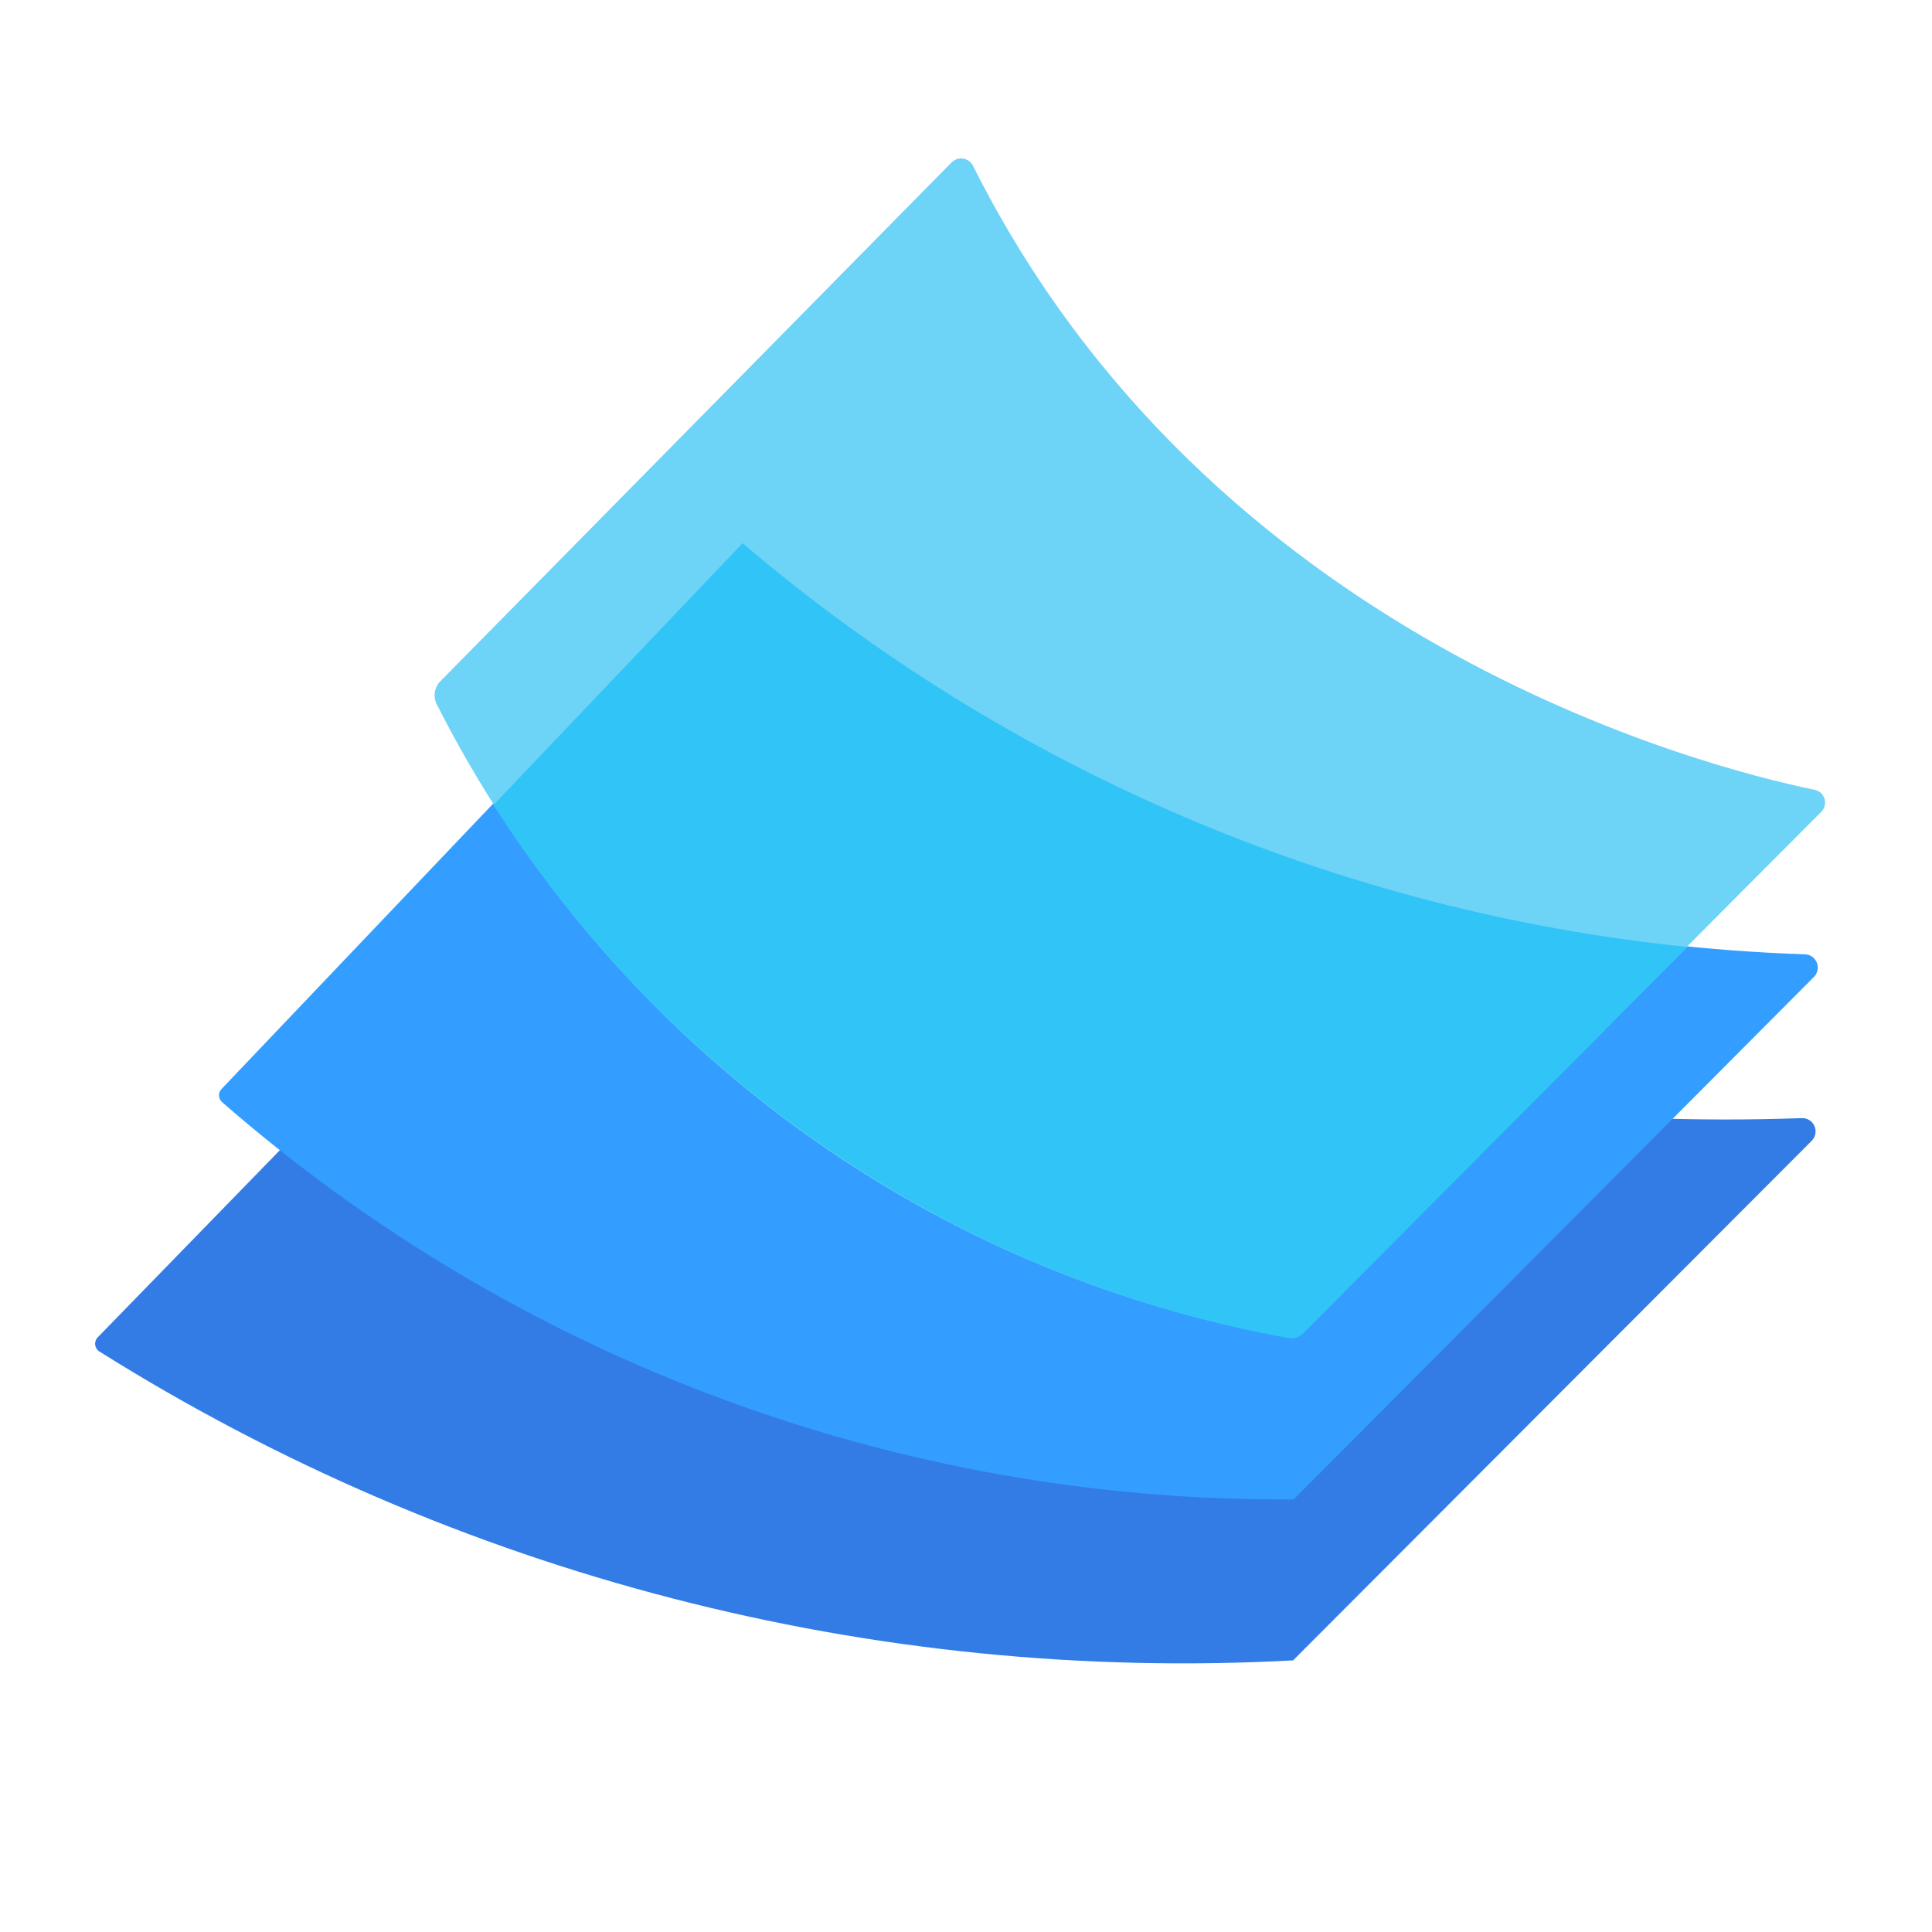
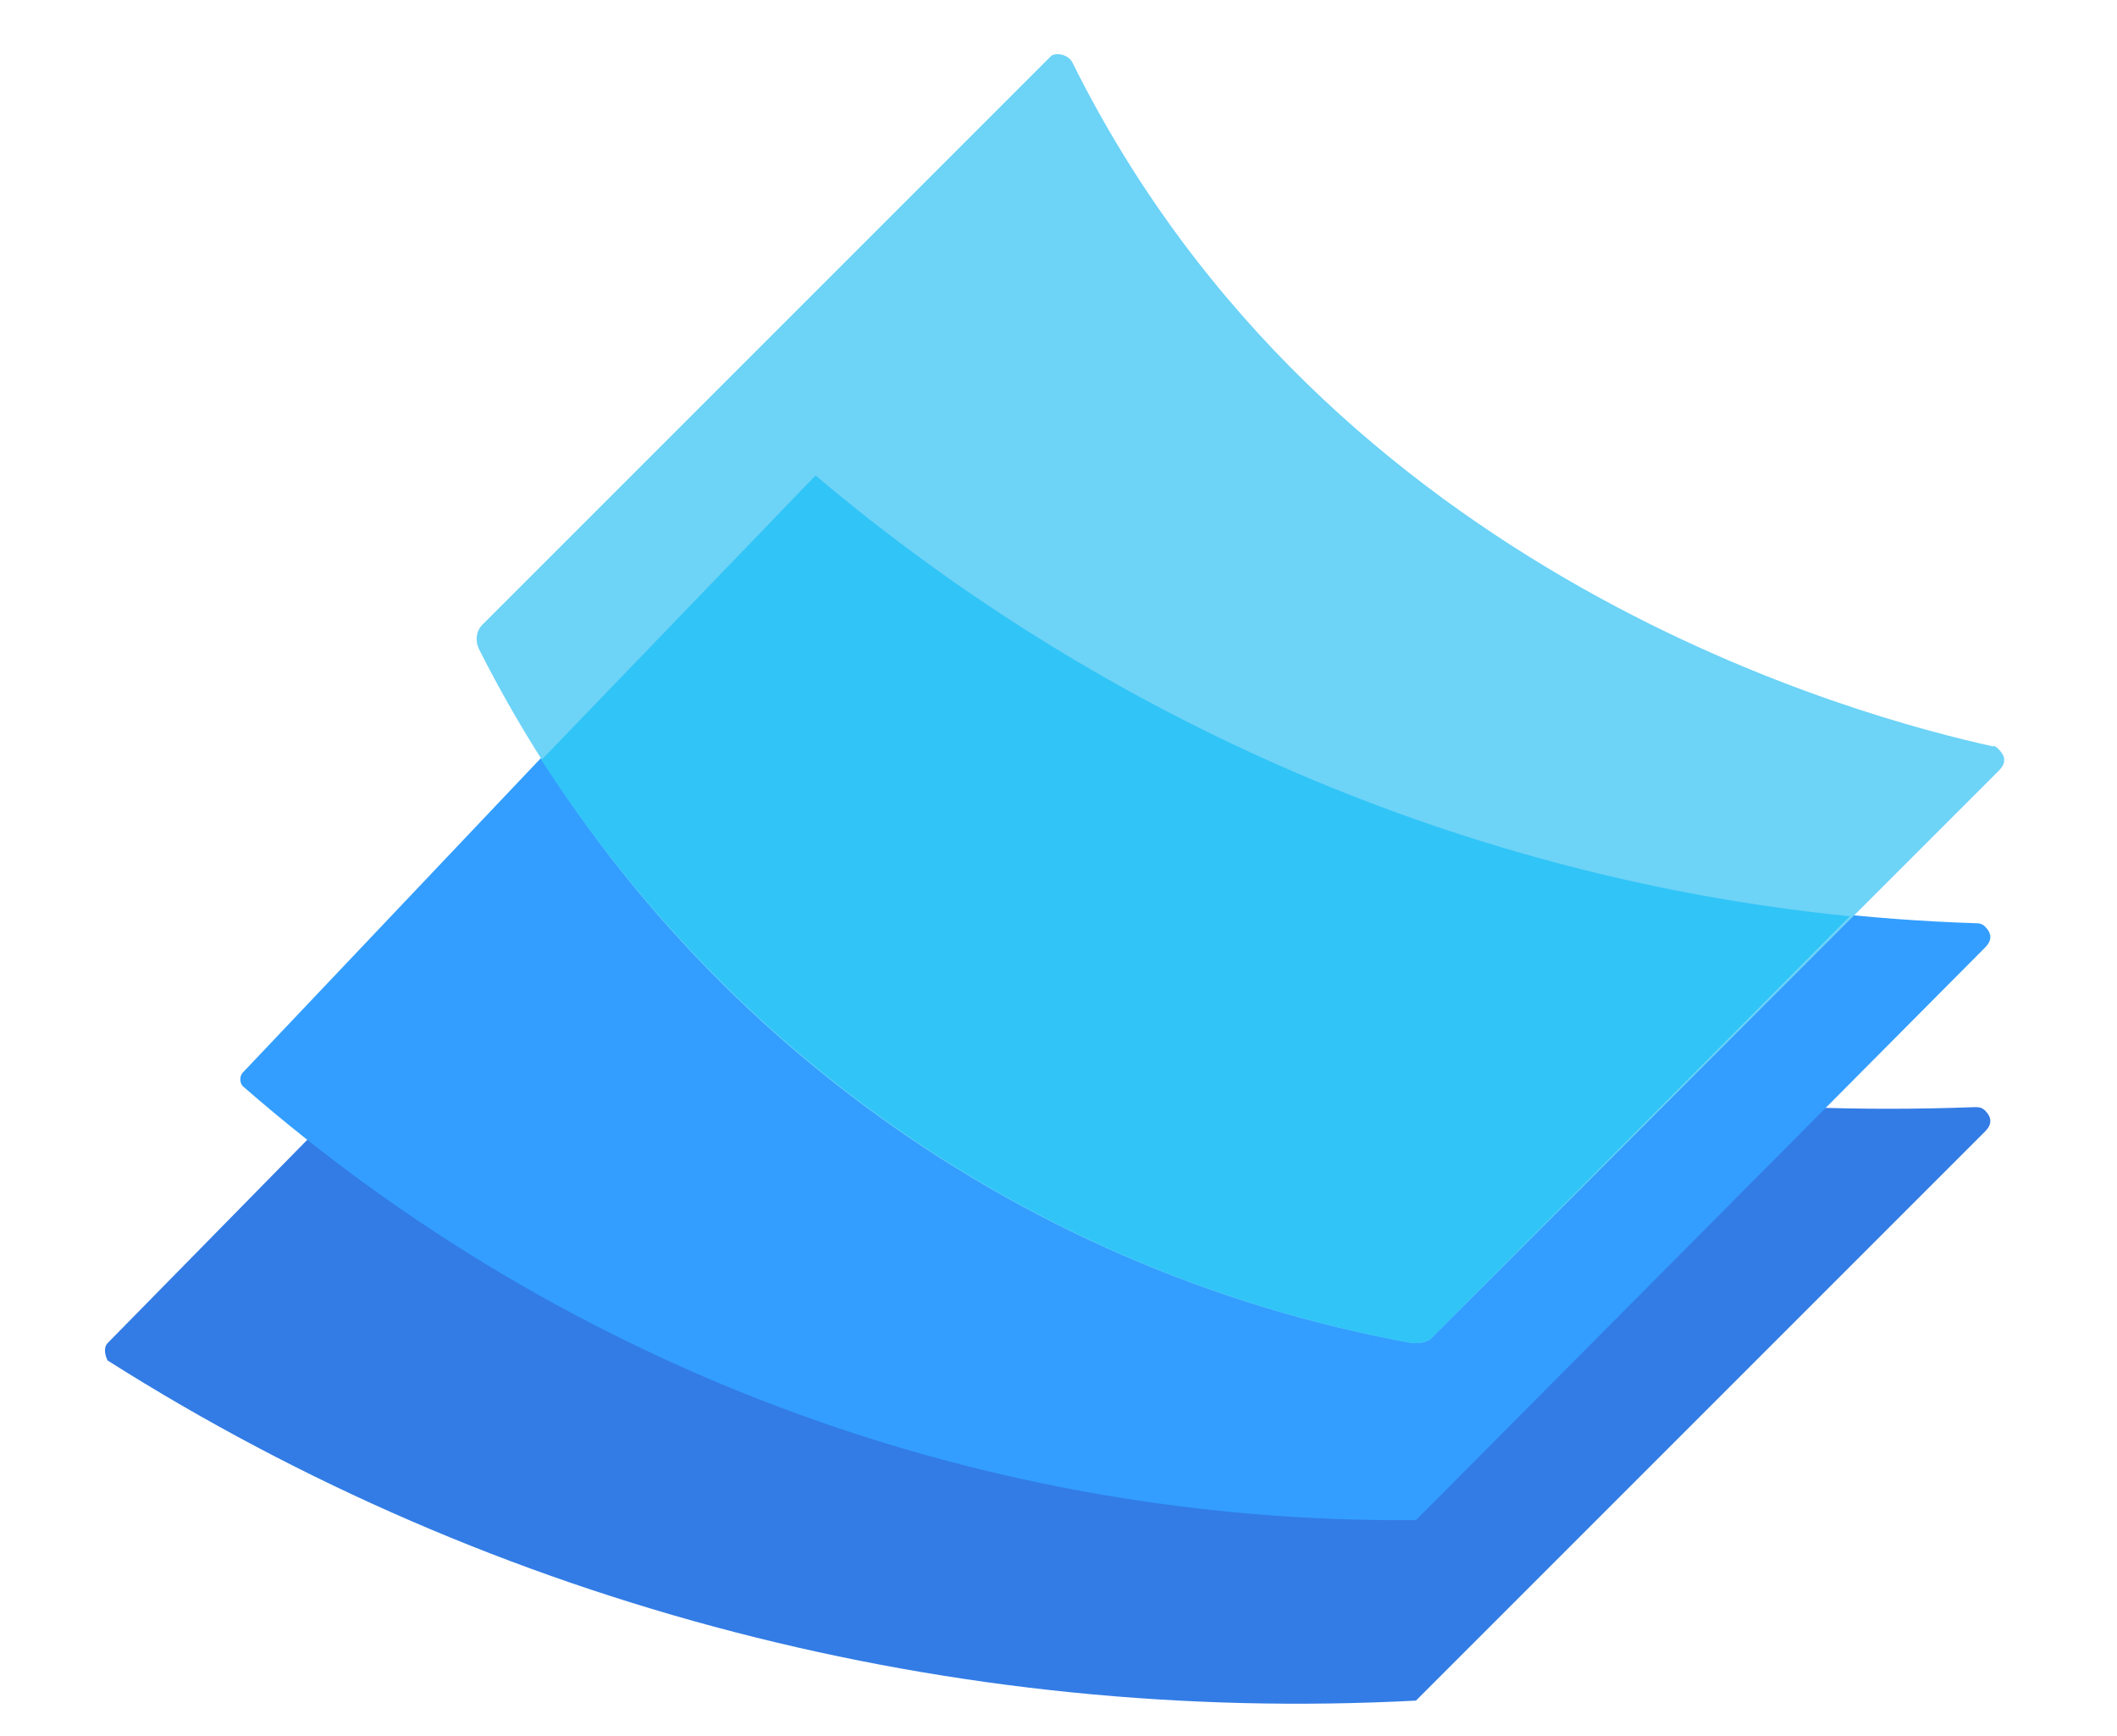
- <svg xmlns="http://www.w3.org/2000/svg" id="レイヤー_1" data-name="レイヤー 1" viewBox="0 0 60.96 60.96">
-   <defs>
-     <style>.cls-1{fill:#337ce5;}.cls-2{fill:#339eff;}.cls-3{fill:#6dd3f7;}.cls-4{fill:#31c4f7;}</style>
-   </defs>
-   <path class="cls-1" d="M3.13,42.64A64.32,64.32,0,0,0,40.8,52.39a.05.05,0,0,0,0,0L57.16,36a.42.42,0,0,0-.32-.72,66.57,66.57,0,0,1-37.39-9.9L3.09,42.19A.29.29,0,0,0,3.13,42.64Z" />
-   <path class="cls-2" d="M7,34.77A50.93,50.93,0,0,0,40.82,47.31L57.23,30.83a.42.42,0,0,0-.29-.72,54.39,54.39,0,0,1-33.53-13L7,34.35A.29.29,0,0,0,7,34.77Z" />
-   <path class="cls-3" d="M13.77,22.2a37.49,37.49,0,0,0,26.86,20,.52.52,0,0,0,.46-.14L57.46,25.62a.41.41,0,0,0-.21-.7c-3.62-.75-19.07-4.76-26.55-19.69a.42.42,0,0,0-.68-.1L13.89,21.5A.63.63,0,0,0,13.77,22.2Z" />
-   <path class="cls-4" d="M15.57,25.4A37.86,37.86,0,0,0,40.65,42.22a.52.52,0,0,0,.46-.14l12.14-12.2A54.52,54.52,0,0,1,23.43,17.14Z" />
+ <svg xmlns="http://www.w3.org/2000/svg" version="1.1" id="レイヤー_1" x="0px" y="0px" viewBox="0 0 61 50" style="enable-background:new 0 0 61 50;" xml:space="preserve">
+   <style type="text/css">
+ 	.st0{fill:#337CE5;}
+ 	.st1{fill:#339EFF;}
+ 	.st2{fill:#6DD3F7;}
+ 	.st3{fill:#31C4F7;}
+ </style>
+   <path class="st0" d="M3.1,39.2c11.2,7.1,24.4,10.5,37.7,9.8l0,0l16.4-16.4c0.2-0.2,0.2-0.4,0-0.6c-0.1-0.1-0.2-0.1-0.3-0.1  c-13.2,0.5-26.2-3-37.4-9.9L3.1,38.7C3,38.8,3,39,3.1,39.2C3.1,39.1,3.1,39.1,3.1,39.2z" />
+   <path class="st1" d="M7,31.3c9.4,8.2,21.4,12.6,33.8,12.5l16.4-16.5c0.2-0.2,0.2-0.4,0-0.6c-0.1-0.1-0.2-0.1-0.3-0.1  c-12.3-0.4-24.2-5-33.5-13L7,30.9C6.9,31,6.9,31.2,7,31.3C7,31.3,7,31.3,7,31.3z" />
+   <path class="st2" d="M13.8,18.7c5.3,10.5,15.3,17.9,26.9,20c0.2,0,0.3,0,0.5-0.1l16.4-16.4c0.2-0.2,0.2-0.4,0-0.6  c-0.1-0.1-0.1-0.1-0.2-0.1c-3.6-0.8-19.1-4.8-26.5-19.7c-0.1-0.2-0.4-0.3-0.6-0.2c0,0-0.1,0.1-0.1,0.1L13.9,18  C13.7,18.2,13.7,18.5,13.8,18.7z" />
+   <path class="st3" d="M15.6,21.9c5.7,8.8,14.7,14.9,25.1,16.8c0.2,0,0.3,0,0.5-0.1l12.1-12.2c-11-1.1-21.4-5.6-29.8-12.7L15.6,21.9z" />
</svg>
